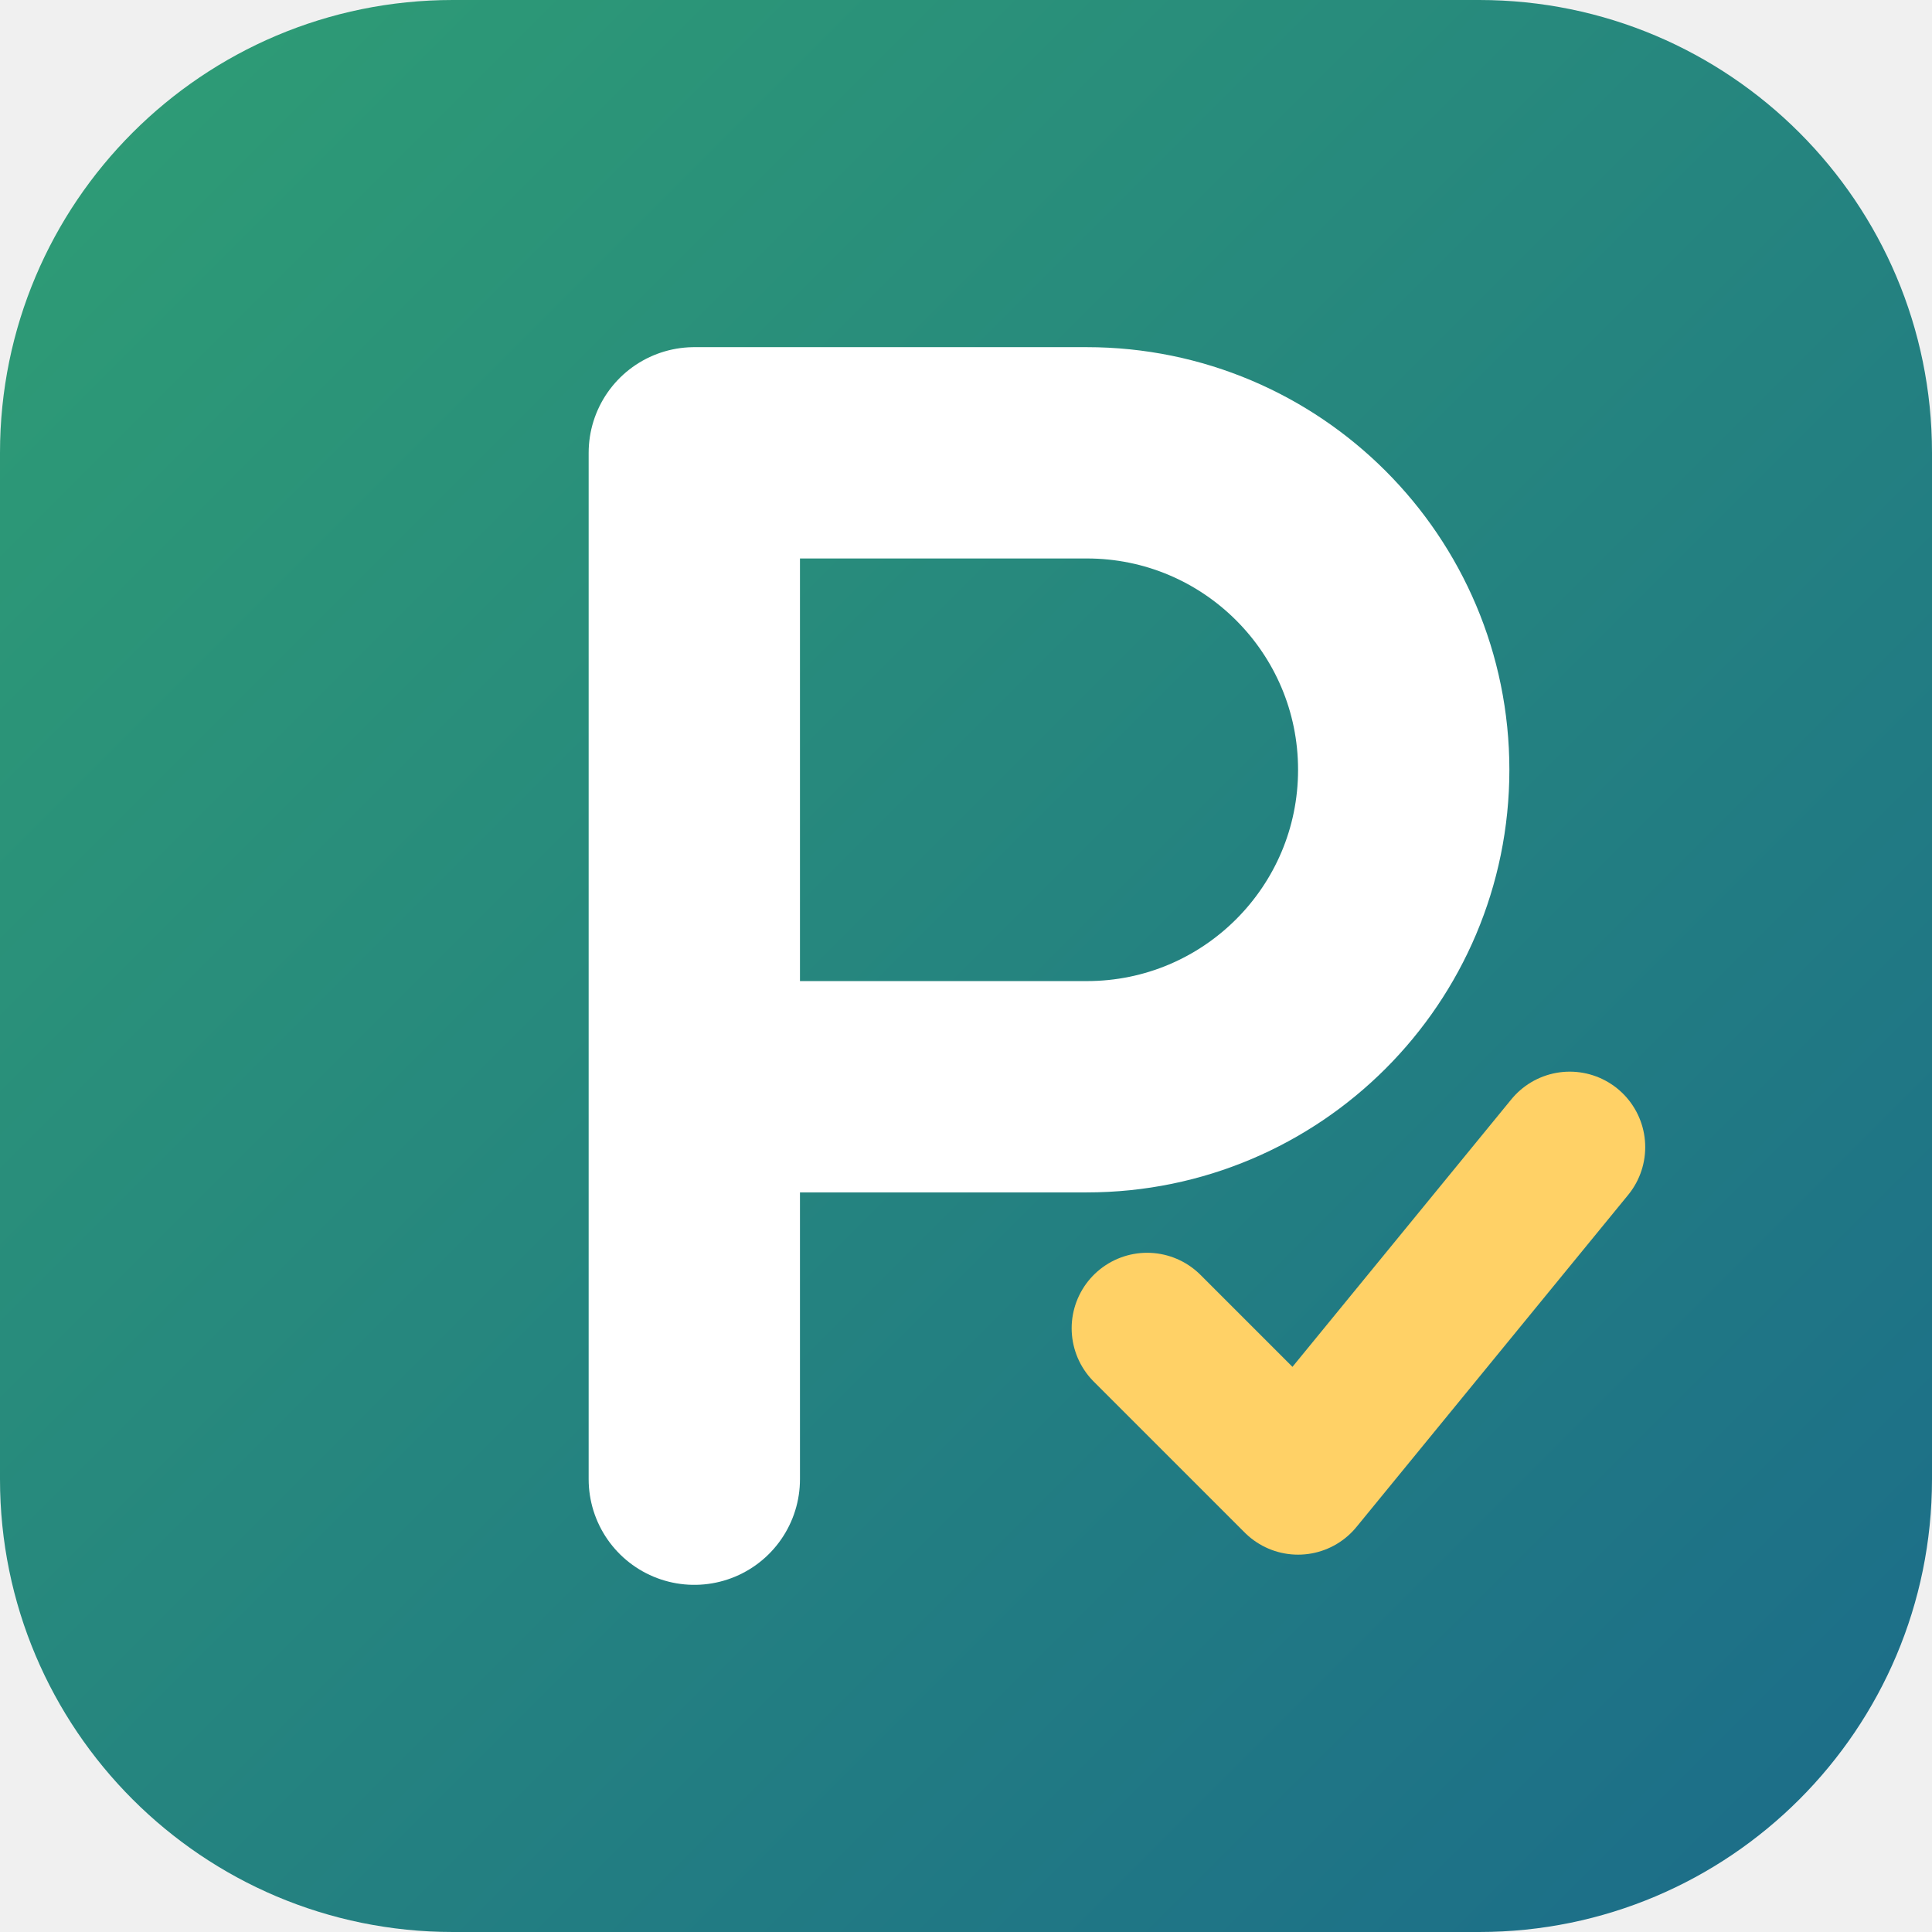
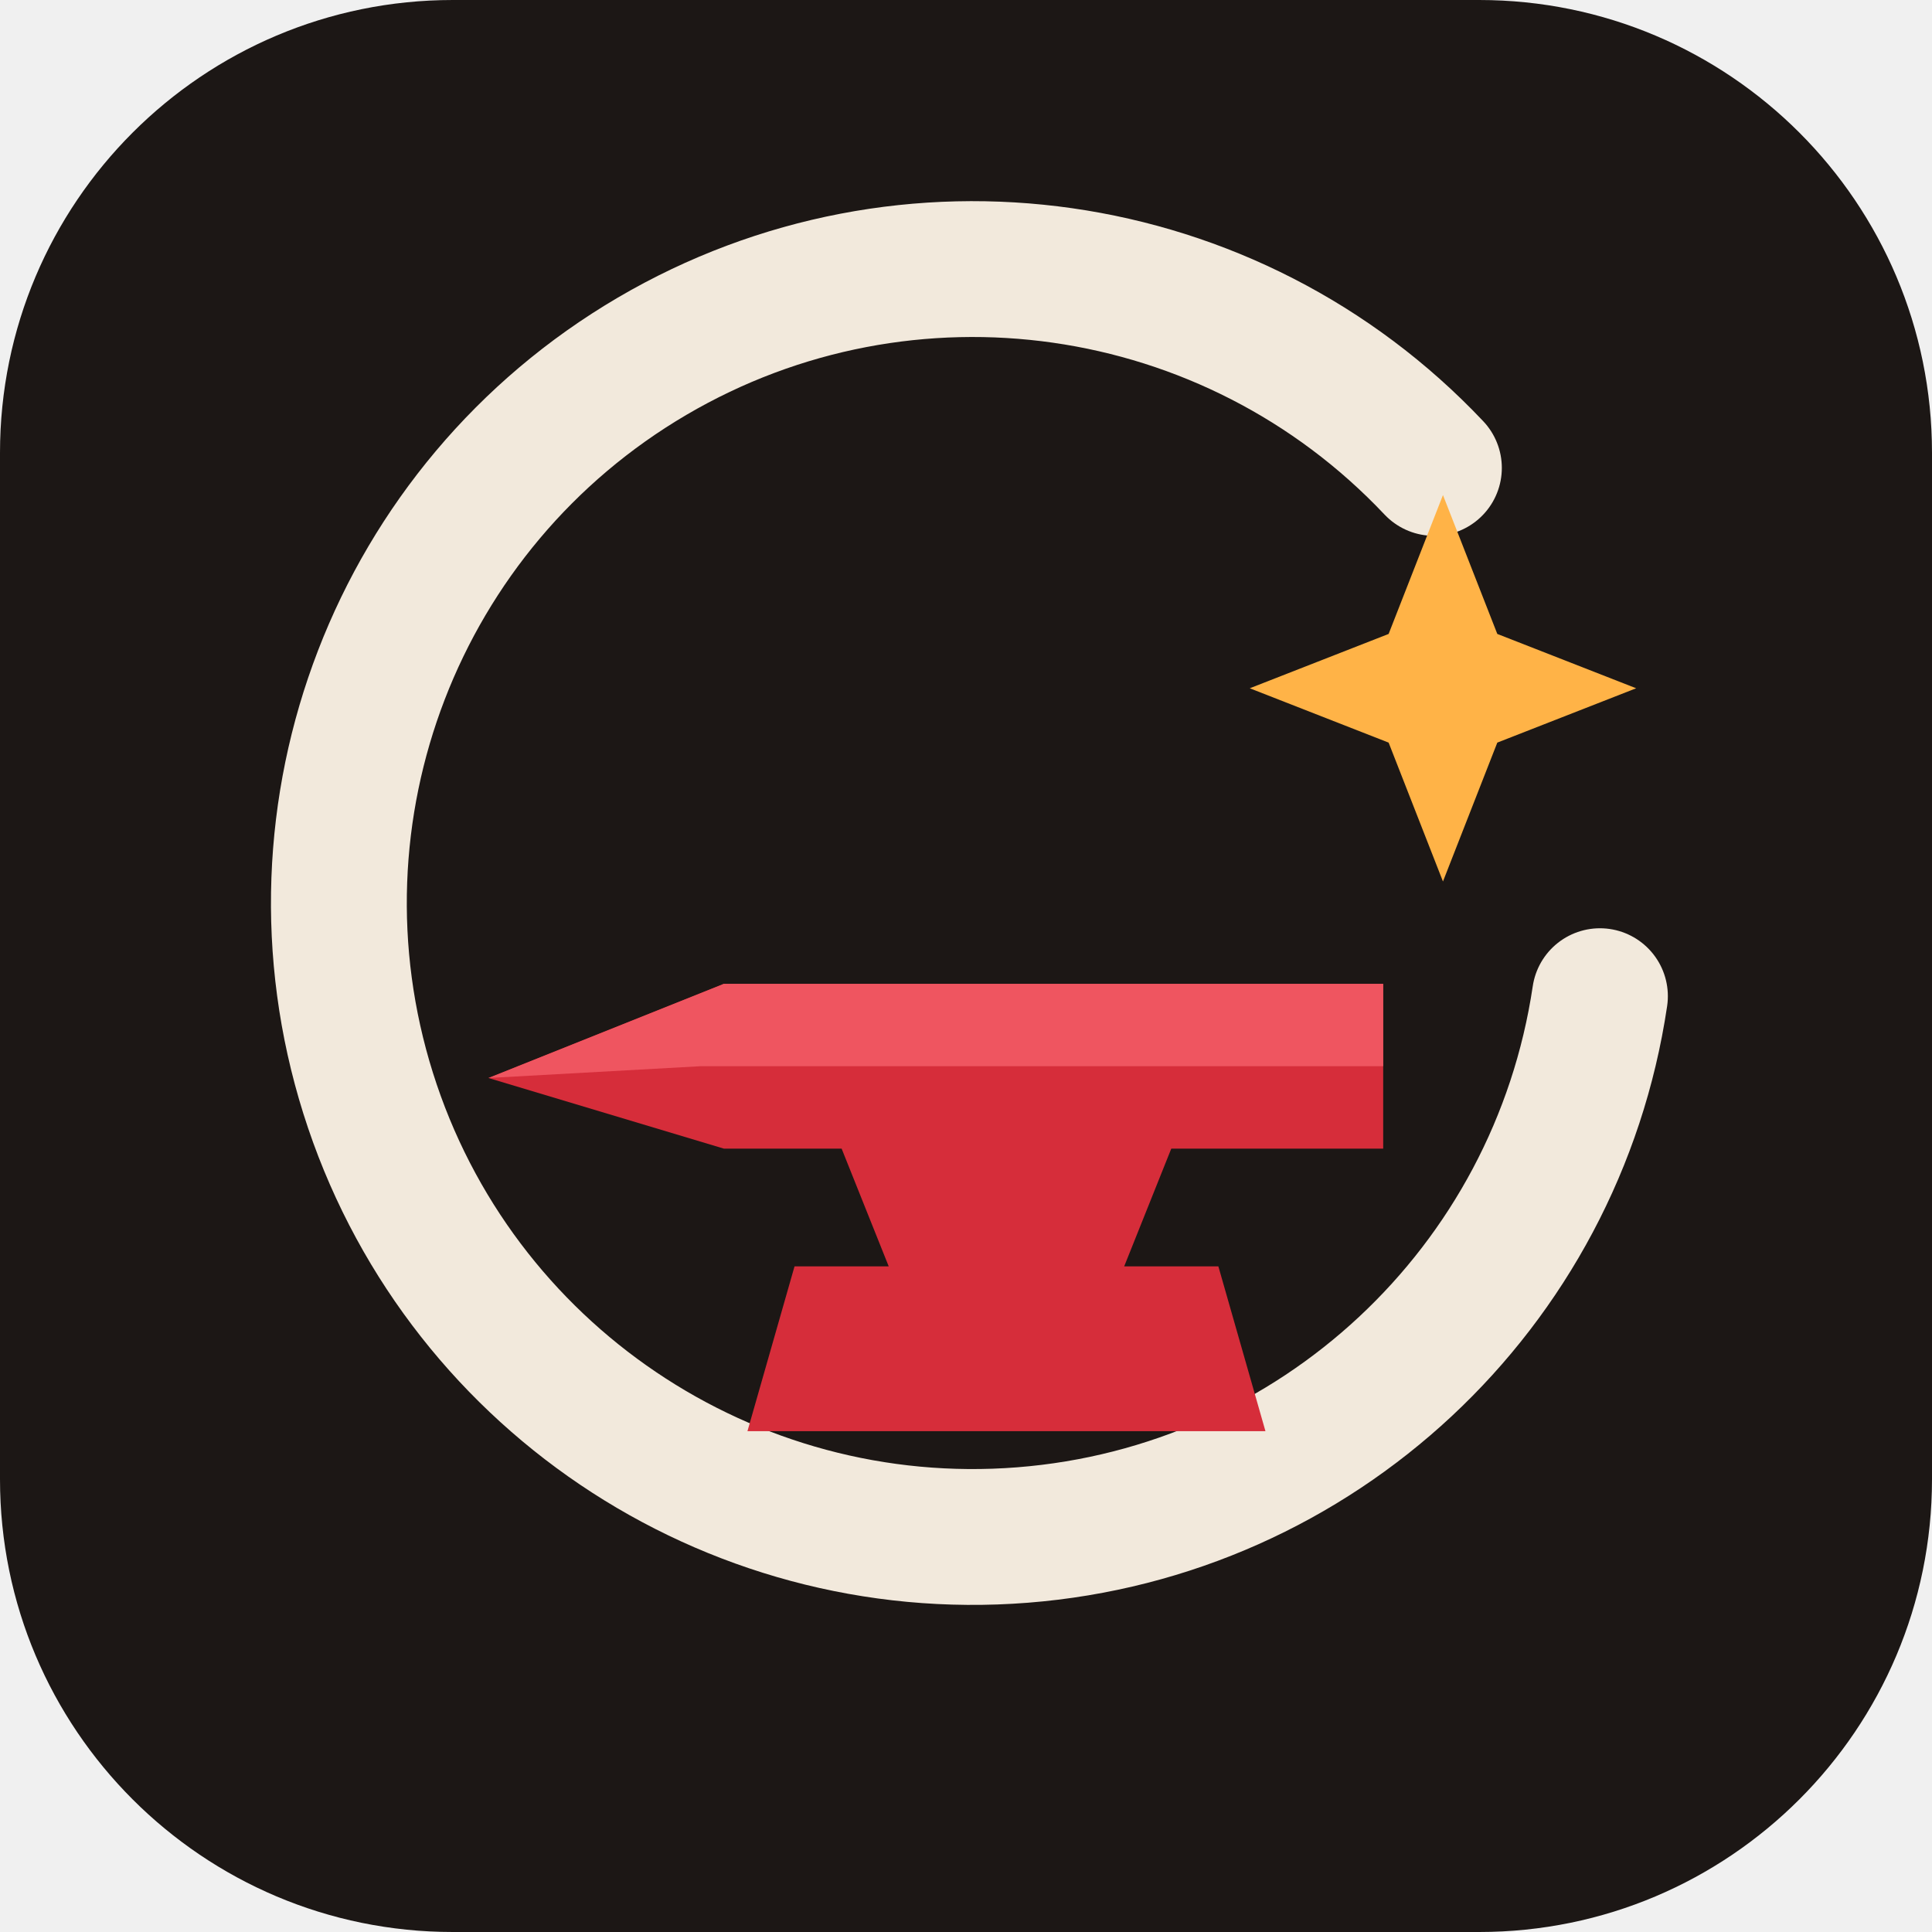
<svg xmlns="http://www.w3.org/2000/svg" viewBox="0 0 64 64">
-   <defs>
-     <linearGradient id="g" x1="0" y1="0" x2="1" y2="1">
-       <stop offset="0" stop-color="#2f9e74" />
-       <stop offset="1" stop-color="#1b6b8a" />
-     </linearGradient>
-   </defs>
-   <rect width="64" height="64" rx="15" fill="url(#g)" />
-   <path d="M23 49V15h13a10.5 10.5 0 0 1 0 21H23" fill="none" stroke="#fff" stroke-width="7" stroke-linecap="round" stroke-linejoin="round" />
-   <path d="M38 44l5 5 9-11" fill="none" stroke="#ffd166" stroke-width="5" stroke-linecap="round" stroke-linejoin="round" />
+   <rect width="64" height="64" rx="15" fill="#1c1715" />
+   <path d="M47.5 15.5A21 21 0 1 0 53 33" fill="none" stroke="#f2e9dc" stroke-width="4.5" stroke-linecap="round" />
+   <g transform="translate(31 40) scale(0.78) translate(-29 -38.5)">
+     <path d="M10 33L20 29H48V36H39L37 41H41L43 48H21L23 41H27L25 36H20Z" fill="#d62d3a" />
+     <path d="M10 33L20 29H48V32.5H19Z" fill="#ef5560" />
+   </g>
+   <path d="M46 21l1.8-4.6 1.8 4.6 4.6 1.8-4.6 1.8-1.8 4.6-1.8-4.6-4.6-1.8z" fill="#ffb347" />
</svg>
